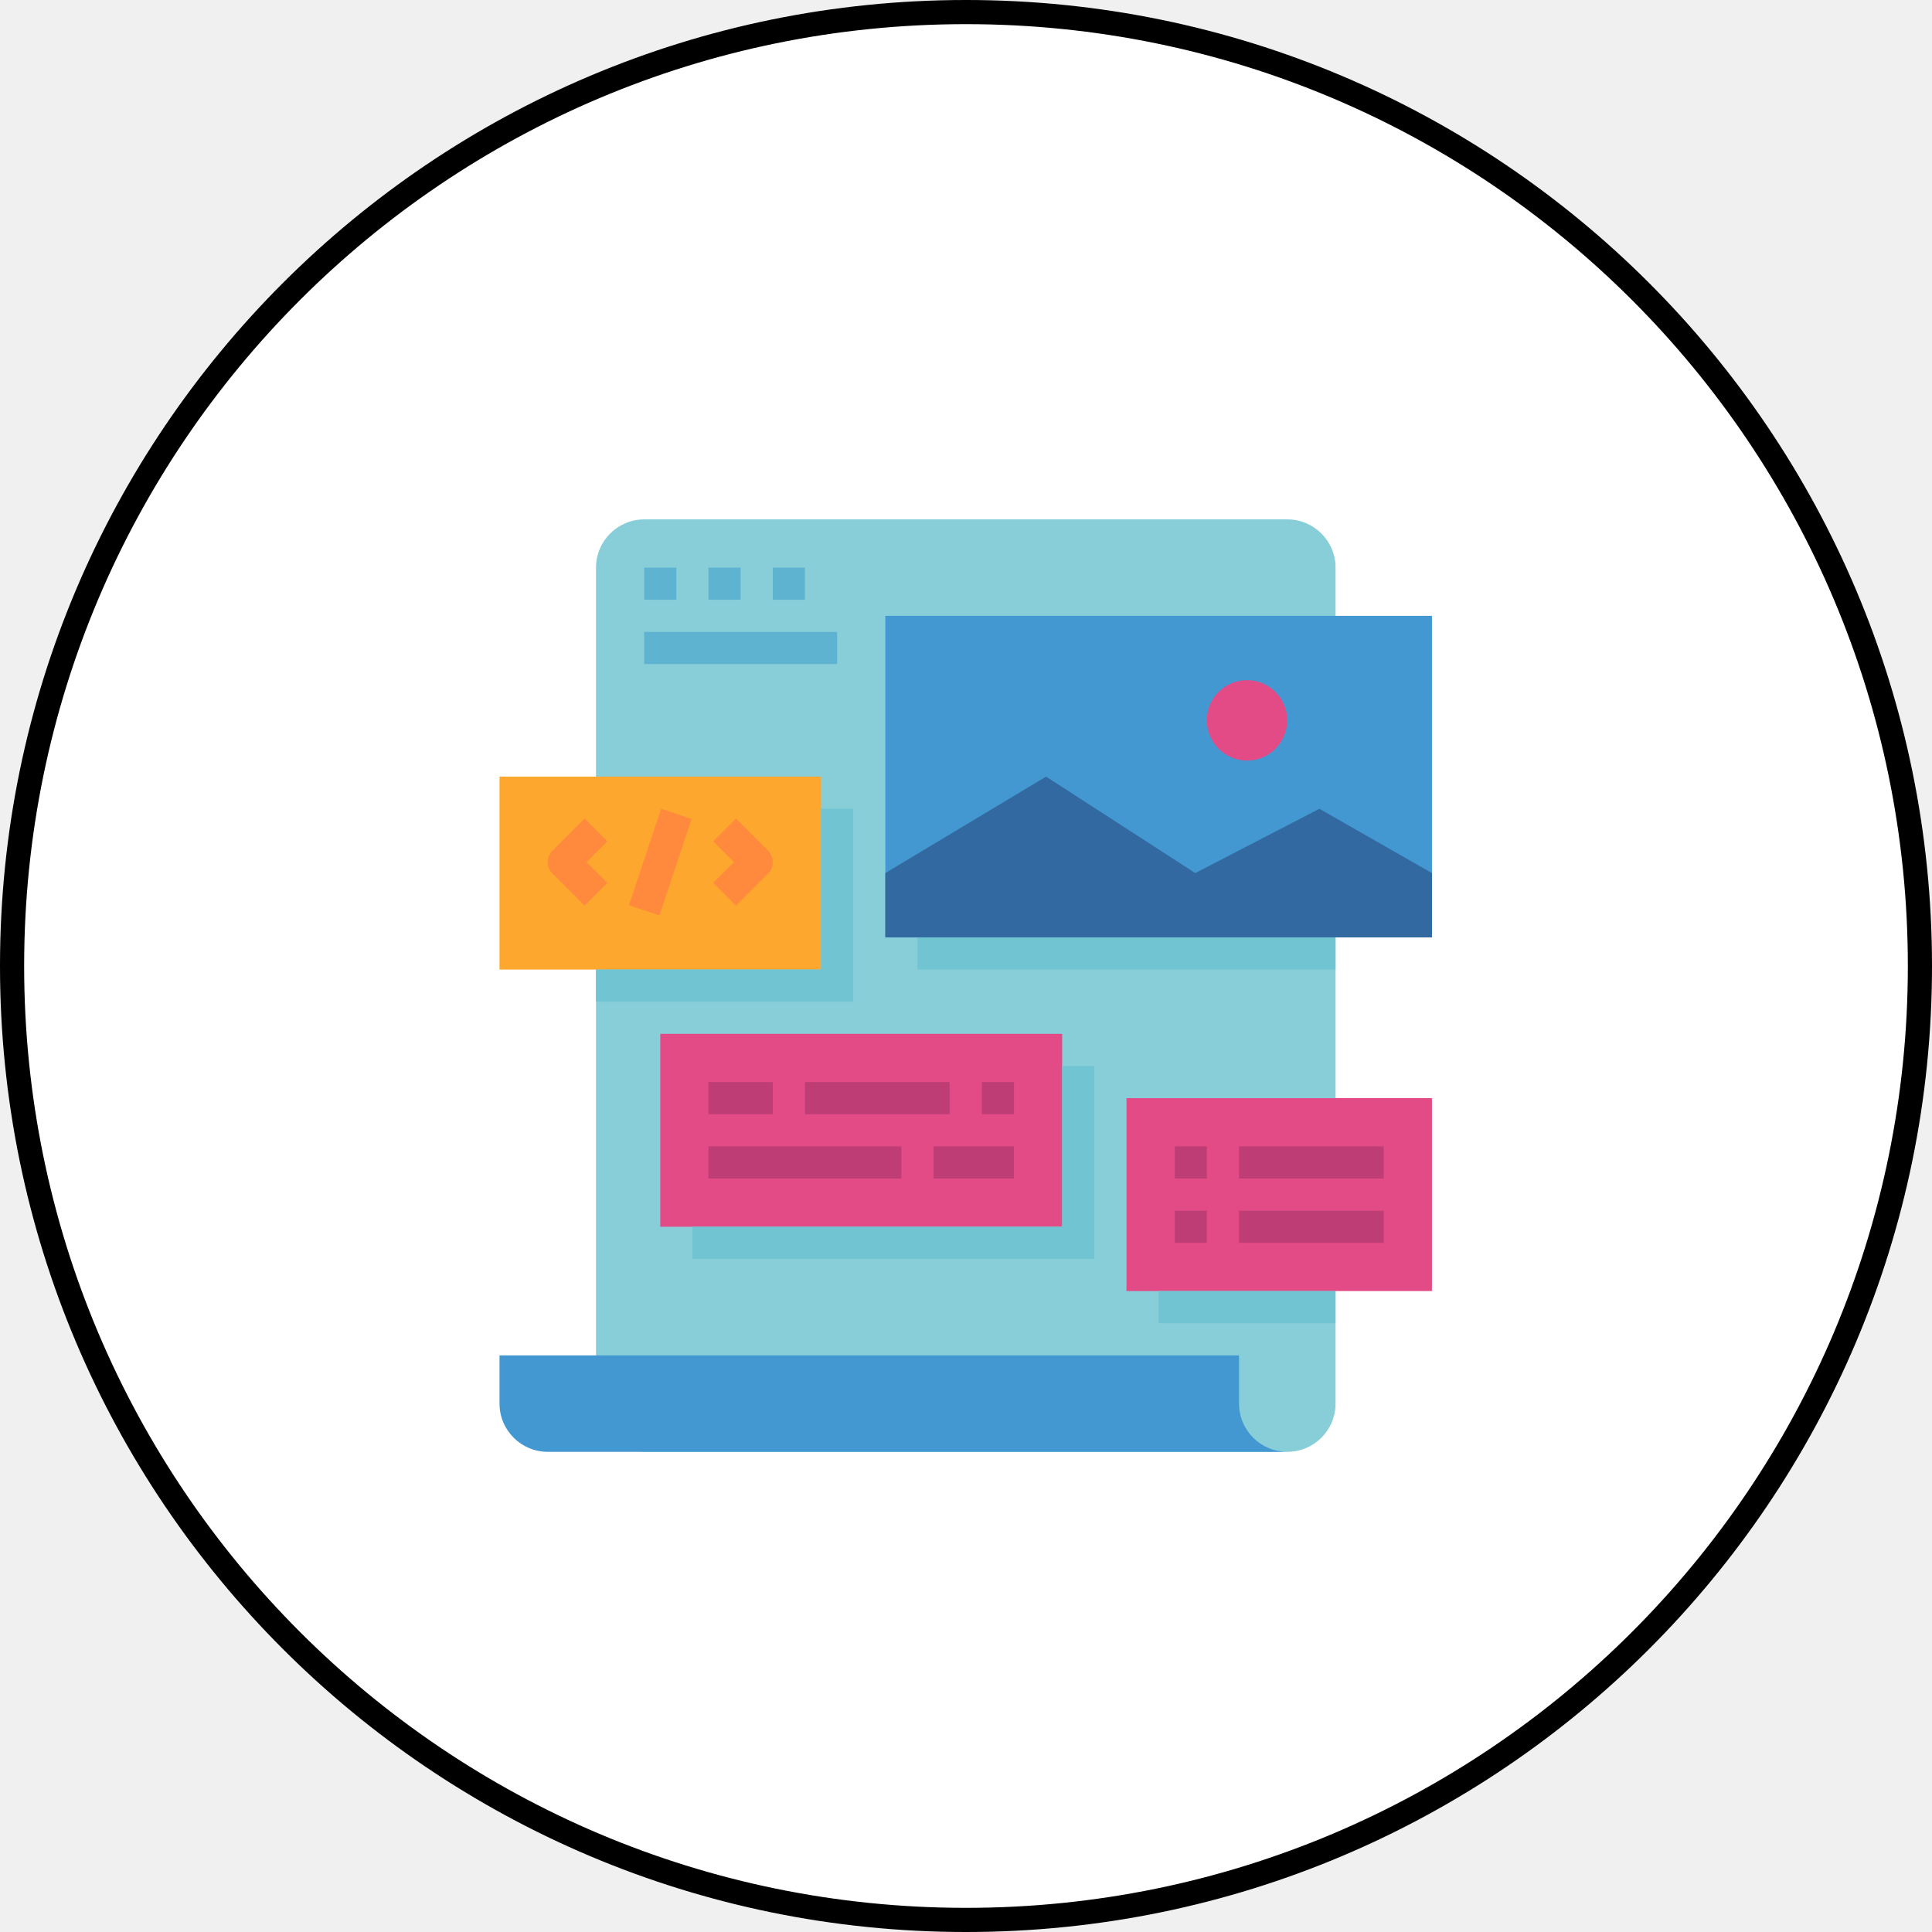
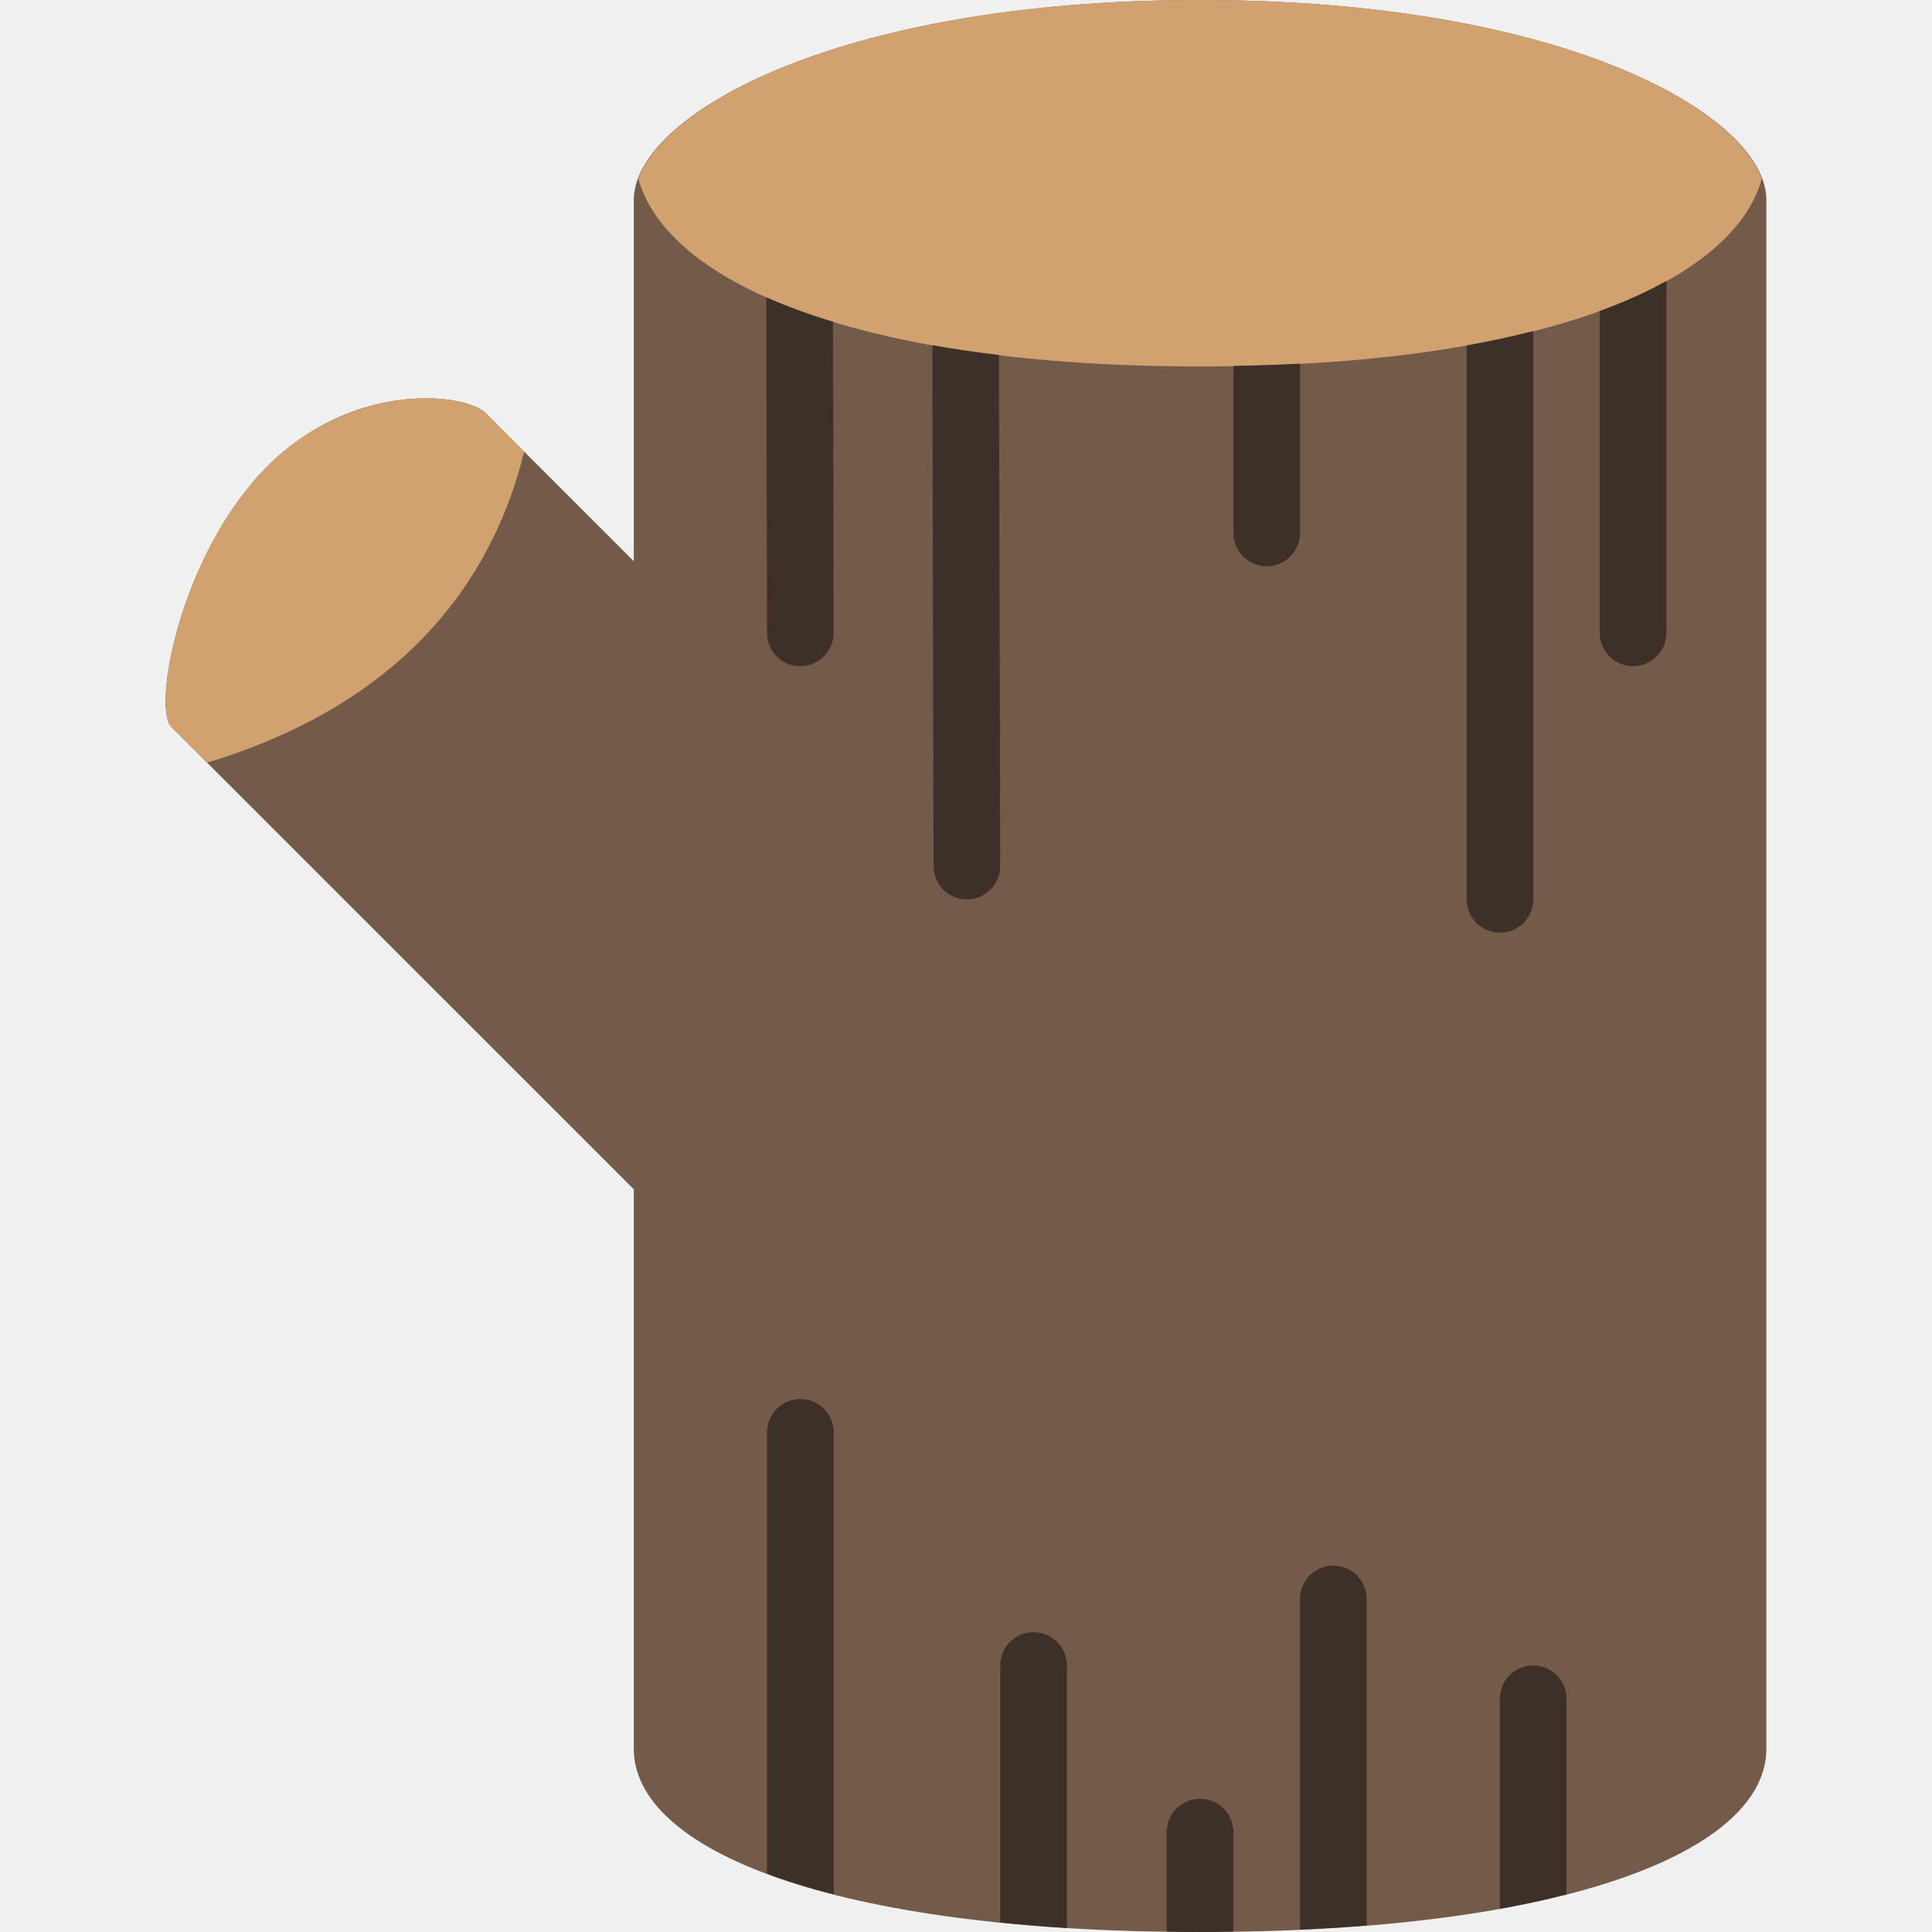
- <svg xmlns="http://www.w3.org/2000/svg" width="80" height="80" viewBox="0 0 80 80" fill="none">
-   <rect x="0.5" y="0.5" width="79" height="79" rx="39.5" fill="white" />
-   <rect x="0.5" y="0.5" width="79" height="79" rx="39.5" stroke="black" />
-   <g clip-path="url(#clip0_367_1157)">
-     <path d="M55.302 58.12C55.302 59.223 54.408 60.117 53.304 60.117H26.677C25.574 60.117 24.68 59.223 24.68 58.12V23.504C24.68 22.401 25.574 21.507 26.677 21.507H53.304C54.408 21.507 55.302 22.401 55.302 23.504V58.12Z" fill="#87CED9" />
-     <path d="M53.303 60.117H22.681C21.578 60.117 20.684 59.223 20.684 58.12V56.123H51.306V58.12C51.306 59.223 52.2 60.117 53.303 60.117Z" fill="#4398D1" />
-     <path d="M33.998 32.158H20.684V40.147H33.998V32.158Z" fill="#FDA72F" />
-     <path d="M24.206 37.499L22.874 36.167C22.615 35.908 22.615 35.486 22.874 35.226L24.206 33.895L25.147 34.836L24.286 35.697L25.147 36.557L24.206 37.499Z" fill="#FF8A3D" />
-     <path d="M30.473 37.499L29.531 36.557L30.392 35.697L29.531 34.836L30.473 33.895L31.804 35.226C32.064 35.486 32.064 35.908 31.804 36.167L30.473 37.499Z" fill="#FF8A3D" />
-     <path d="M27.375 33.489L26.043 37.483L27.306 37.905L28.638 33.911L27.375 33.489Z" fill="#FF8A3D" />
-     <path d="M59.294 25.501H36.66V38.815H59.294V25.501Z" fill="#4398D1" />
-     <path d="M59.294 36.152L54.634 33.49L49.493 36.152L43.317 32.158L36.66 36.152V38.815H59.294V36.152Z" fill="#3269A1" />
-     <path d="M51.637 31.493C52.556 31.493 53.301 30.747 53.301 29.828C53.301 28.909 52.556 28.164 51.637 28.164C50.718 28.164 49.973 28.909 49.973 29.828C49.973 30.747 50.718 31.493 51.637 31.493Z" fill="#E34B87" />
-     <path d="M43.982 42.809H27.34V50.797H43.982V42.809Z" fill="#E34B87" />
-     <path d="M31.999 44.806H29.336V46.137H31.999V44.806Z" fill="#BF3D75" />
-     <path d="M39.323 44.806H33.332V46.137H39.323V44.806Z" fill="#BF3D75" />
-     <path d="M41.988 44.806H40.656V46.137H41.988V44.806Z" fill="#BF3D75" />
-     <path d="M37.324 47.469H29.336V48.8H37.324V47.469Z" fill="#BF3D75" />
-     <path d="M41.985 47.469H38.656V48.8H41.985V47.469Z" fill="#BF3D75" />
-     <path d="M28.007 23.504H26.676V24.835H28.007V23.504Z" fill="#5EB3D1" />
-     <path d="M30.667 23.504H29.336V24.835H30.667V23.504Z" fill="#5EB3D1" />
-     <path d="M33.331 23.504H32V24.835H33.331V23.504Z" fill="#5EB3D1" />
-     <path d="M34.664 26.167H26.676V27.498H34.664V26.167Z" fill="#5EB3D1" />
-     <path d="M59.293 45.472H46.645V53.46H59.293V45.472Z" fill="#E34B87" />
-     <path d="M49.976 47.469H48.645V48.8H49.976V47.469Z" fill="#BF3D75" />
-     <path d="M49.976 50.132H48.645V51.463H49.976V50.132Z" fill="#BF3D75" />
-     <path d="M57.296 47.469H51.305V48.8H57.296V47.469Z" fill="#BF3D75" />
-     <path d="M57.296 50.132H51.305V51.463H57.296V50.132Z" fill="#BF3D75" />
-     <path d="M55.3 38.815H37.992V40.146H55.3V38.815Z" fill="#71C4D1" />
-     <path d="M55.299 53.46H47.977V54.791H55.299V53.46Z" fill="#71C4D1" />
-     <path d="M33.999 33.489V40.146H24.68V41.477H35.331V33.489H33.999Z" fill="#71C4D1" />
-     <path d="M43.983 44.141V50.798H28.672V52.129H45.314V44.141H43.983Z" fill="#71C4D1" />
+ <svg xmlns="http://www.w3.org/2000/svg" width="50" height="50" viewBox="0 0 50 50" fill="none">
+   <g clip-path="url(#clip0_684_2483)">
+     <g clip-path="url(#clip1_684_2483)">
+       <path d="M31.058 0C21.535 0 16.403 3.03 16.403 5.172V5.603V14.525L12.666 10.788L12.564 10.686C12.059 10.181 9.165 9.824 6.92 12.069C4.675 14.313 3.931 18.309 4.436 18.814L4.538 18.916L16.403 30.78V45.259C16.403 47.878 21.535 50 31.058 50C40.58 50 45.713 47.878 45.713 45.259V5.603V5.172C45.713 3.03 40.58 0 31.058 0Z" fill="#745A49" />
+       <path d="M31.058 0C22.319 0 17.289 2.551 16.52 4.628C17.289 7.367 22.319 9.483 31.058 9.483C39.798 9.483 44.827 7.367 45.597 4.628C44.828 2.551 39.798 0 31.058 0Z" fill="#D1A170" />
+       <path d="M13.564 11.687L12.666 10.788L12.564 10.687C12.059 10.181 9.165 9.825 6.92 12.069C4.675 14.313 3.931 18.309 4.436 18.814L4.538 18.916L5.359 19.737C10.819 18.089 12.855 14.609 13.564 11.687Z" fill="#D1A170" />
+       <path d="M39.678 43.103C39.203 43.103 38.816 43.49 38.816 43.966V49.4C39.434 49.289 40.004 49.162 40.541 49.025V43.966C40.541 43.49 40.154 43.103 39.678 43.103Z" fill="#3D3028" />
+       <path d="M34.507 40.518C34.031 40.518 33.645 40.904 33.645 41.38V49.938C34.24 49.911 34.815 49.876 35.369 49.831V41.38C35.369 40.904 34.983 40.518 34.507 40.518Z" fill="#3D3028" />
+       <path d="M31.057 46.552C30.581 46.552 30.195 46.938 30.195 47.414V49.988C30.482 49.992 30.762 50 31.057 50C31.353 50 31.631 49.992 31.919 49.988V47.414C31.919 46.938 31.533 46.552 31.057 46.552Z" fill="#3D3028" />
+       <path d="M26.749 42.241C26.273 42.241 25.887 42.627 25.887 43.103V49.755C26.44 49.811 27.011 49.86 27.611 49.897V43.103C27.611 42.627 27.225 42.241 26.749 42.241Z" fill="#3D3028" />
+       <path d="M20.714 36.207C20.238 36.207 19.852 36.593 19.852 37.069V48.492C20.37 48.686 20.945 48.864 21.576 49.025V37.069C21.576 36.593 21.189 36.207 20.714 36.207Z" fill="#3D3028" />
+       <path d="M19.832 7.693L19.851 16.381C19.852 16.857 20.238 17.242 20.713 17.242C21.19 17.241 21.576 16.854 21.575 16.378L21.558 8.327C20.927 8.135 20.349 7.924 19.832 7.693Z" fill="#3D3028" />
+       <path d="M24.129 8.935L24.161 22.416C24.162 22.891 24.548 23.276 25.023 23.276H25.025C25.5 23.275 25.886 22.888 25.885 22.412L25.854 9.188C25.253 9.115 24.675 9.032 24.129 8.935Z" fill="#3D3028" />
+       <path d="M31.922 9.47V13.793C31.922 14.269 32.308 14.655 32.784 14.655C33.26 14.655 33.646 14.269 33.646 13.793V9.411C33.09 9.44 32.514 9.459 31.922 9.47Z" fill="#3D3028" />
+       <path d="M37.957 8.94V23.276C37.957 23.752 38.343 24.138 38.819 24.138C39.295 24.138 39.681 23.752 39.681 23.276V8.569C39.14 8.706 38.568 8.831 37.957 8.94Z" fill="#3D3028" />
+       <path d="M41.402 8.048V16.379C41.402 16.855 41.789 17.241 42.264 17.241C42.74 17.241 43.127 16.855 43.127 16.379V7.271C42.622 7.552 42.051 7.813 41.402 8.048Z" fill="#3D3028" />
+     </g>
  </g>
  <defs>
-     <clipPath id="clip0_367_1157">
-       <rect width="60" height="60" fill="white" transform="translate(10 10)" />
+     <clipPath id="clip0_684_2483">
+       <rect width="50" height="50" fill="white" />
+     </clipPath>
+     <clipPath id="clip1_684_2483">
+       <rect width="50" height="50" fill="white" />
    </clipPath>
  </defs>
</svg>
